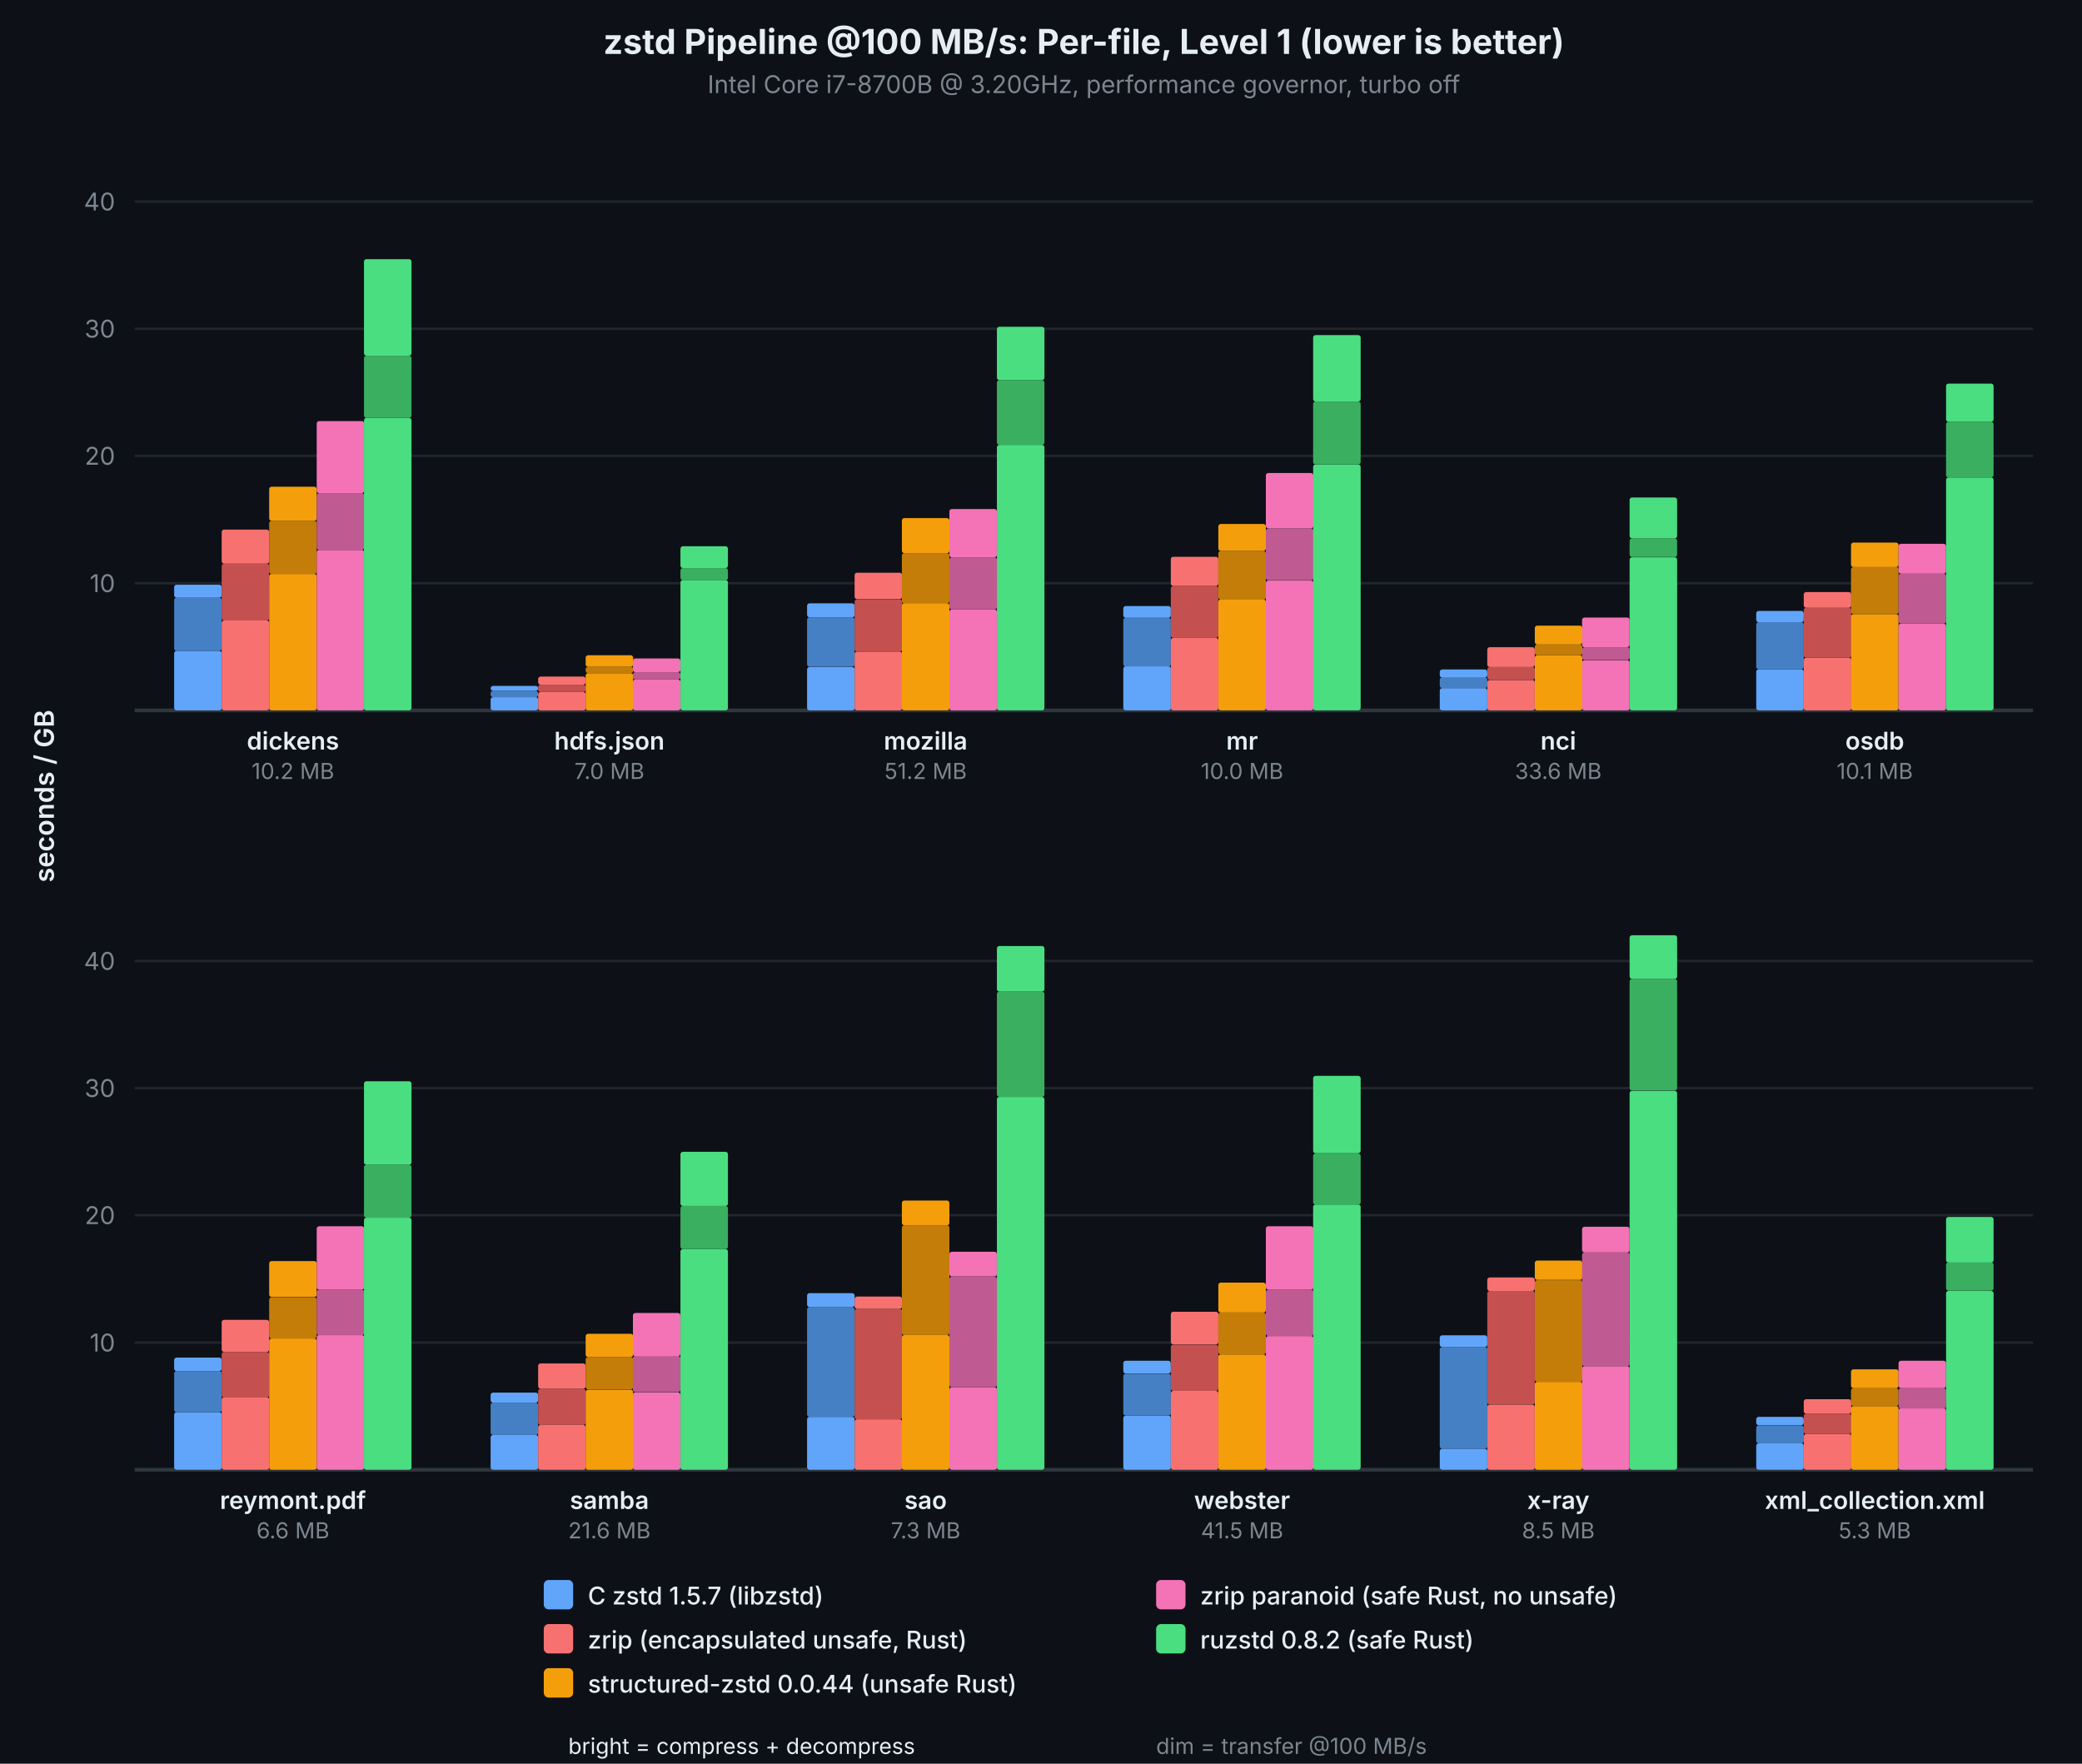
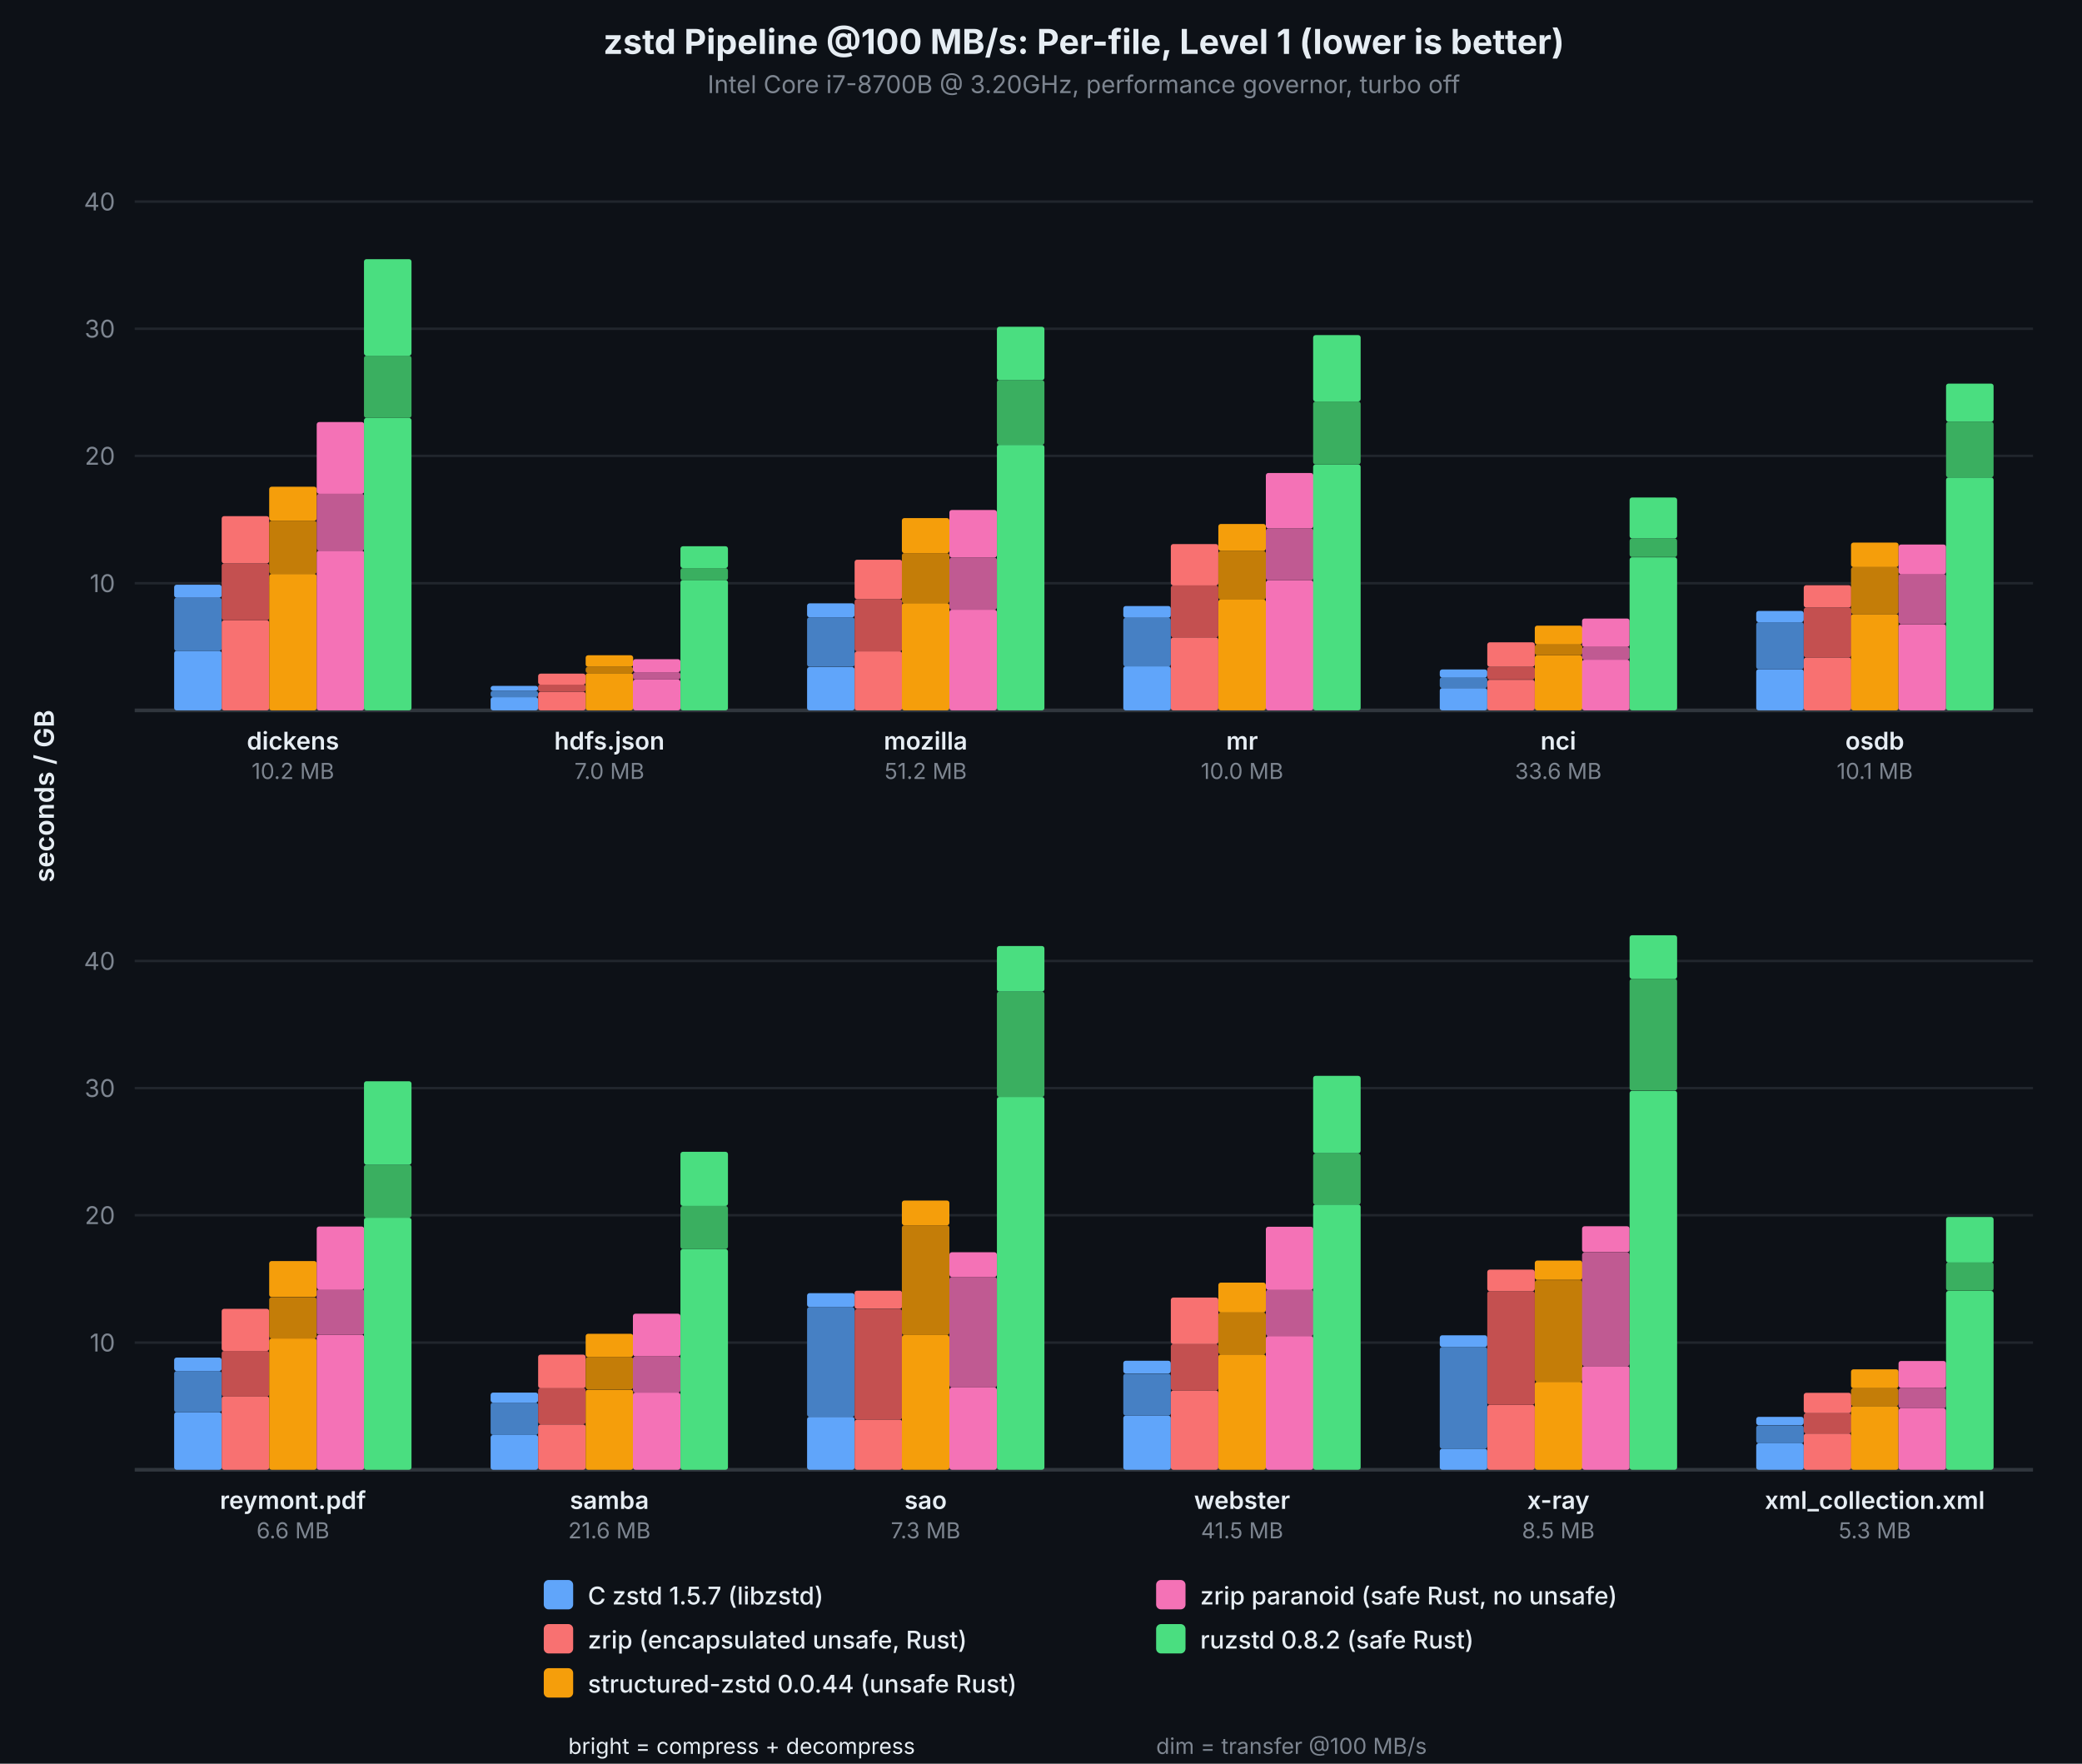
<svg xmlns="http://www.w3.org/2000/svg" viewBox="0 0 850 720" font-family="system-ui, -apple-system, sans-serif">
  <rect width="850" height="720" fill="#0d1117" />
  <text x="442.5" y="22" text-anchor="middle" fill="#e6edf3" font-size="14" font-weight="700">zstd Pipeline @100 MB/s: Per-file, Level 1 (lower is better)</text>
  <text x="442.5" y="38" text-anchor="middle" fill="#7d8590" font-size="10">Intel Core i7-8700B @ 3.20GHz, performance governor, turbo off</text>
  <line x1="55" y1="238.1" x2="830" y2="238.1" stroke="#21262d" stroke-width="1" />
  <text x="47" y="238.1" text-anchor="end" dominant-baseline="middle" fill="#7d8590" font-size="10">10</text>
  <line x1="55" y1="186.1" x2="830" y2="186.1" stroke="#21262d" stroke-width="1" />
  <text x="47" y="186.1" text-anchor="end" dominant-baseline="middle" fill="#7d8590" font-size="10">20</text>
  <line x1="55" y1="134.2" x2="830" y2="134.2" stroke="#21262d" stroke-width="1" />
  <text x="47" y="134.2" text-anchor="end" dominant-baseline="middle" fill="#7d8590" font-size="10">30</text>
  <line x1="55" y1="82.3" x2="830" y2="82.3" stroke="#21262d" stroke-width="1" />
  <text x="47" y="82.3" text-anchor="end" dominant-baseline="middle" fill="#7d8590" font-size="10">40</text>
  <line x1="55" y1="290" x2="830" y2="290" stroke="#30363d" stroke-width="1.5" />
  <text x="22" y="325.0" text-anchor="middle" fill="#e6edf3" font-size="11" font-weight="600" transform="rotate(-90,22,325.0)">seconds / GB</text>
  <rect x="71.1" y="265.7" width="19.4" height="24.3" fill="#60a5fa" rx="1" />
  <rect x="71.1" y="244.0" width="19.4" height="21.7" fill="#4680c4" rx="1" />
  <rect x="71.1" y="238.7" width="19.4" height="5.3" fill="#60a5fa" rx="1" />
-   <rect x="90.5" y="253.3" width="19.4" height="36.7" fill="#f87171" rx="1" />
-   <rect x="90.5" y="230.1" width="19.4" height="23.2" fill="#c45050" rx="1" />
-   <rect x="90.5" y="216.2" width="19.4" height="13.9" fill="#f87171" rx="1" />
+   <rect x="90.5" y="253.2" width="19.4" height="36.8" fill="#f87171" rx="1" />
+   <rect x="90.5" y="230.0" width="19.4" height="23.2" fill="#c45050" rx="1" />
+   <rect x="90.5" y="210.7" width="19.4" height="19.3" fill="#f87171" rx="1" />
  <rect x="109.9" y="234.3" width="19.4" height="55.7" fill="#f59e0b" rx="1" />
  <rect x="109.9" y="212.6" width="19.4" height="21.7" fill="#c47d08" rx="1" />
  <rect x="109.9" y="198.7" width="19.4" height="13.9" fill="#f59e0b" rx="1" />
-   <rect x="129.3" y="224.5" width="19.4" height="65.5" fill="#f472b6" rx="1" />
-   <rect x="129.3" y="201.3" width="19.4" height="23.2" fill="#c05a92" rx="1" />
-   <rect x="129.3" y="171.9" width="19.4" height="29.4" fill="#f472b6" rx="1" />
+   <rect x="129.3" y="224.8" width="19.4" height="65.2" fill="#f472b6" rx="1" />
+   <rect x="129.3" y="201.6" width="19.4" height="23.2" fill="#c05a92" rx="1" />
+   <rect x="129.3" y="172.3" width="19.4" height="29.3" fill="#f472b6" rx="1" />
  <rect x="148.6" y="170.6" width="19.4" height="119.4" fill="#4ade80" rx="1" />
  <rect x="148.6" y="145.2" width="19.4" height="25.4" fill="#3aaf60" rx="1" />
  <rect x="148.6" y="105.8" width="19.4" height="39.4" fill="#4ade80" rx="1" />
  <text x="119.6" y="306" text-anchor="middle" fill="#e6edf3" font-size="10" font-weight="600">dickens</text>
  <text x="119.6" y="318" text-anchor="middle" fill="#7d8590" font-size="9">10.2 MB</text>
  <rect x="200.3" y="284.6" width="19.4" height="5.4" fill="#60a5fa" rx="1" />
  <rect x="200.3" y="282.0" width="19.4" height="2.6" fill="#4680c4" rx="1" />
  <rect x="200.3" y="280.0" width="19.4" height="2.0" fill="#60a5fa" rx="1" />
-   <rect x="219.7" y="282.5" width="19.4" height="7.5" fill="#f87171" rx="1" />
-   <rect x="219.7" y="279.5" width="19.4" height="3.0" fill="#c45050" rx="1" />
-   <rect x="219.7" y="276.2" width="19.4" height="3.3" fill="#f87171" rx="1" />
+   <rect x="219.7" y="282.4" width="19.4" height="7.6" fill="#f87171" rx="1" />
+   <rect x="219.7" y="279.4" width="19.4" height="3.0" fill="#c45050" rx="1" />
+   <rect x="219.7" y="275.0" width="19.4" height="4.5" fill="#f87171" rx="1" />
  <rect x="239.1" y="274.8" width="19.4" height="15.2" fill="#f59e0b" rx="1" />
  <rect x="239.1" y="272.2" width="19.4" height="2.6" fill="#c47d08" rx="1" />
  <rect x="239.1" y="267.5" width="19.4" height="4.7" fill="#f59e0b" rx="1" />
  <rect x="258.4" y="277.4" width="19.4" height="12.6" fill="#f472b6" rx="1" />
  <rect x="258.4" y="274.4" width="19.4" height="3.0" fill="#c05a92" rx="1" />
-   <rect x="258.4" y="268.8" width="19.4" height="5.6" fill="#f472b6" rx="1" />
+   <rect x="258.4" y="269.1" width="19.4" height="5.3" fill="#f472b6" rx="1" />
  <rect x="277.8" y="236.8" width="19.4" height="53.2" fill="#4ade80" rx="1" />
  <rect x="277.8" y="231.9" width="19.4" height="5.0" fill="#3aaf60" rx="1" />
  <rect x="277.8" y="223.0" width="19.4" height="8.9" fill="#4ade80" rx="1" />
  <text x="248.8" y="306" text-anchor="middle" fill="#e6edf3" font-size="10" font-weight="600">hdfs.json</text>
  <text x="248.8" y="318" text-anchor="middle" fill="#7d8590" font-size="9">7.0 MB</text>
  <rect x="329.5" y="272.3" width="19.4" height="17.7" fill="#60a5fa" rx="1" />
  <rect x="329.5" y="252.0" width="19.4" height="20.2" fill="#4680c4" rx="1" />
  <rect x="329.5" y="246.3" width="19.4" height="5.7" fill="#60a5fa" rx="1" />
-   <rect x="348.9" y="266.0" width="19.4" height="24.0" fill="#f87171" rx="1" />
-   <rect x="348.9" y="244.7" width="19.4" height="21.3" fill="#c45050" rx="1" />
-   <rect x="348.9" y="233.8" width="19.4" height="10.8" fill="#f87171" rx="1" />
+   <rect x="348.9" y="265.9" width="19.4" height="24.1" fill="#f87171" rx="1" />
+   <rect x="348.9" y="244.6" width="19.4" height="21.3" fill="#c45050" rx="1" />
+   <rect x="348.9" y="228.5" width="19.4" height="16.1" fill="#f87171" rx="1" />
  <rect x="368.2" y="246.2" width="19.4" height="43.8" fill="#f59e0b" rx="1" />
  <rect x="368.2" y="225.8" width="19.4" height="20.5" fill="#c47d08" rx="1" />
  <rect x="368.2" y="211.5" width="19.4" height="14.3" fill="#f59e0b" rx="1" />
-   <rect x="387.6" y="248.8" width="19.4" height="41.2" fill="#f472b6" rx="1" />
-   <rect x="387.6" y="227.5" width="19.4" height="21.3" fill="#c05a92" rx="1" />
-   <rect x="387.6" y="207.8" width="19.4" height="19.7" fill="#f472b6" rx="1" />
+   <rect x="387.6" y="248.9" width="19.4" height="41.1" fill="#f472b6" rx="1" />
+   <rect x="387.6" y="227.6" width="19.4" height="21.3" fill="#c05a92" rx="1" />
+   <rect x="387.6" y="208.2" width="19.4" height="19.4" fill="#f472b6" rx="1" />
  <rect x="407.0" y="181.6" width="19.4" height="108.4" fill="#4ade80" rx="1" />
  <rect x="407.0" y="155.2" width="19.4" height="26.4" fill="#3aaf60" rx="1" />
  <rect x="407.0" y="133.4" width="19.4" height="21.8" fill="#4ade80" rx="1" />
  <text x="377.9" y="306" text-anchor="middle" fill="#e6edf3" font-size="10" font-weight="600">mozilla</text>
  <text x="377.9" y="318" text-anchor="middle" fill="#7d8590" font-size="9">51.2 MB</text>
  <rect x="458.6" y="272.0" width="19.4" height="18.0" fill="#60a5fa" rx="1" />
  <rect x="458.6" y="252.2" width="19.4" height="19.9" fill="#4680c4" rx="1" />
  <rect x="458.6" y="247.4" width="19.4" height="4.8" fill="#60a5fa" rx="1" />
-   <rect x="478.0" y="260.4" width="19.4" height="29.6" fill="#f87171" rx="1" />
-   <rect x="478.0" y="239.2" width="19.4" height="21.2" fill="#c45050" rx="1" />
-   <rect x="478.0" y="227.3" width="19.4" height="11.9" fill="#f87171" rx="1" />
+   <rect x="478.0" y="260.2" width="19.4" height="29.8" fill="#f87171" rx="1" />
+   <rect x="478.0" y="239.0" width="19.4" height="21.2" fill="#c45050" rx="1" />
+   <rect x="478.0" y="222.1" width="19.4" height="16.9" fill="#f87171" rx="1" />
  <rect x="497.4" y="244.7" width="19.4" height="45.3" fill="#f59e0b" rx="1" />
  <rect x="497.4" y="224.9" width="19.4" height="19.9" fill="#c47d08" rx="1" />
  <rect x="497.4" y="213.9" width="19.4" height="11.0" fill="#f59e0b" rx="1" />
-   <rect x="516.8" y="237.0" width="19.4" height="53.0" fill="#f472b6" rx="1" />
+   <rect x="516.8" y="236.9" width="19.4" height="53.1" fill="#f472b6" rx="1" />
  <rect x="516.8" y="215.7" width="19.4" height="21.2" fill="#c05a92" rx="1" />
  <rect x="516.8" y="193.1" width="19.4" height="22.6" fill="#f472b6" rx="1" />
  <rect x="536.1" y="189.6" width="19.4" height="100.4" fill="#4ade80" rx="1" />
  <rect x="536.1" y="163.9" width="19.4" height="25.7" fill="#3aaf60" rx="1" />
  <rect x="536.1" y="136.8" width="19.4" height="27.1" fill="#4ade80" rx="1" />
  <text x="507.1" y="306" text-anchor="middle" fill="#e6edf3" font-size="10" font-weight="600">mr</text>
  <text x="507.1" y="318" text-anchor="middle" fill="#7d8590" font-size="9">10.0 MB</text>
  <rect x="587.8" y="280.9" width="19.4" height="9.1" fill="#60a5fa" rx="1" />
  <rect x="587.8" y="276.5" width="19.4" height="4.4" fill="#4680c4" rx="1" />
  <rect x="587.8" y="273.3" width="19.4" height="3.3" fill="#60a5fa" rx="1" />
-   <rect x="607.2" y="277.6" width="19.4" height="12.4" fill="#f87171" rx="1" />
-   <rect x="607.2" y="272.3" width="19.4" height="5.2" fill="#c45050" rx="1" />
-   <rect x="607.2" y="264.2" width="19.4" height="8.1" fill="#f87171" rx="1" />
+   <rect x="607.2" y="277.5" width="19.4" height="12.5" fill="#f87171" rx="1" />
+   <rect x="607.2" y="272.2" width="19.4" height="5.2" fill="#c45050" rx="1" />
+   <rect x="607.2" y="262.2" width="19.4" height="10.0" fill="#f87171" rx="1" />
  <rect x="626.6" y="267.5" width="19.4" height="22.5" fill="#f59e0b" rx="1" />
  <rect x="626.6" y="263.1" width="19.4" height="4.4" fill="#c47d08" rx="1" />
  <rect x="626.6" y="255.4" width="19.4" height="7.7" fill="#f59e0b" rx="1" />
-   <rect x="645.9" y="269.5" width="19.4" height="20.5" fill="#f472b6" rx="1" />
-   <rect x="645.9" y="264.2" width="19.4" height="5.2" fill="#c05a92" rx="1" />
-   <rect x="645.9" y="252.1" width="19.4" height="12.1" fill="#f472b6" rx="1" />
+   <rect x="645.9" y="269.3" width="19.4" height="20.7" fill="#f472b6" rx="1" />
+   <rect x="645.9" y="264.1" width="19.4" height="5.2" fill="#c05a92" rx="1" />
+   <rect x="645.9" y="252.5" width="19.4" height="11.6" fill="#f472b6" rx="1" />
  <rect x="665.3" y="227.5" width="19.4" height="62.5" fill="#4ade80" rx="1" />
  <rect x="665.3" y="219.8" width="19.4" height="7.6" fill="#3aaf60" rx="1" />
  <rect x="665.3" y="203.1" width="19.4" height="16.7" fill="#4ade80" rx="1" />
  <text x="636.2" y="306" text-anchor="middle" fill="#e6edf3" font-size="10" font-weight="600">nci</text>
  <text x="636.2" y="318" text-anchor="middle" fill="#7d8590" font-size="9">33.6 MB</text>
  <rect x="717.0" y="273.2" width="19.4" height="16.8" fill="#60a5fa" rx="1" />
  <rect x="717.0" y="254.0" width="19.4" height="19.2" fill="#4680c4" rx="1" />
  <rect x="717.0" y="249.4" width="19.4" height="4.6" fill="#60a5fa" rx="1" />
-   <rect x="736.4" y="268.5" width="19.4" height="21.5" fill="#f87171" rx="1" />
-   <rect x="736.4" y="248.1" width="19.4" height="20.4" fill="#c45050" rx="1" />
-   <rect x="736.4" y="241.7" width="19.4" height="6.4" fill="#f87171" rx="1" />
+   <rect x="736.4" y="268.4" width="19.4" height="21.6" fill="#f87171" rx="1" />
+   <rect x="736.4" y="248.0" width="19.4" height="20.4" fill="#c45050" rx="1" />
+   <rect x="736.4" y="238.9" width="19.4" height="9.1" fill="#f87171" rx="1" />
  <rect x="755.7" y="250.7" width="19.4" height="39.3" fill="#f59e0b" rx="1" />
  <rect x="755.7" y="231.5" width="19.4" height="19.2" fill="#c47d08" rx="1" />
  <rect x="755.7" y="221.5" width="19.4" height="10.0" fill="#f59e0b" rx="1" />
-   <rect x="775.1" y="254.6" width="19.4" height="35.4" fill="#f472b6" rx="1" />
-   <rect x="775.1" y="234.2" width="19.4" height="20.4" fill="#c05a92" rx="1" />
-   <rect x="775.1" y="222.0" width="19.4" height="12.2" fill="#f472b6" rx="1" />
+   <rect x="775.1" y="254.8" width="19.4" height="35.2" fill="#f472b6" rx="1" />
+   <rect x="775.1" y="234.3" width="19.4" height="20.4" fill="#c05a92" rx="1" />
+   <rect x="775.1" y="222.3" width="19.4" height="12.1" fill="#f472b6" rx="1" />
  <rect x="794.5" y="194.9" width="19.4" height="95.1" fill="#4ade80" rx="1" />
  <rect x="794.5" y="172.2" width="19.4" height="22.7" fill="#3aaf60" rx="1" />
  <rect x="794.5" y="156.6" width="19.4" height="15.6" fill="#4ade80" rx="1" />
  <text x="765.4" y="306" text-anchor="middle" fill="#e6edf3" font-size="10" font-weight="600">osdb</text>
  <text x="765.4" y="318" text-anchor="middle" fill="#7d8590" font-size="9">10.1 MB</text>
  <line x1="55" y1="548.1" x2="830" y2="548.1" stroke="#21262d" stroke-width="1" />
  <text x="47" y="548.1" text-anchor="end" dominant-baseline="middle" fill="#7d8590" font-size="10">10</text>
  <line x1="55" y1="496.1" x2="830" y2="496.1" stroke="#21262d" stroke-width="1" />
  <text x="47" y="496.1" text-anchor="end" dominant-baseline="middle" fill="#7d8590" font-size="10">20</text>
  <line x1="55" y1="444.2" x2="830" y2="444.2" stroke="#21262d" stroke-width="1" />
  <text x="47" y="444.2" text-anchor="end" dominant-baseline="middle" fill="#7d8590" font-size="10">30</text>
  <line x1="55" y1="392.3" x2="830" y2="392.3" stroke="#21262d" stroke-width="1" />
  <text x="47" y="392.3" text-anchor="end" dominant-baseline="middle" fill="#7d8590" font-size="10">40</text>
  <line x1="55" y1="600" x2="830" y2="600" stroke="#30363d" stroke-width="1.5" />
  <rect x="71.1" y="576.5" width="19.4" height="23.5" fill="#60a5fa" rx="1" />
  <rect x="71.1" y="559.7" width="19.4" height="16.8" fill="#4680c4" rx="1" />
  <rect x="71.1" y="554.2" width="19.4" height="5.5" fill="#60a5fa" rx="1" />
-   <rect x="90.5" y="570.4" width="19.4" height="29.6" fill="#f87171" rx="1" />
-   <rect x="90.5" y="551.9" width="19.4" height="18.6" fill="#c45050" rx="1" />
-   <rect x="90.5" y="538.8" width="19.4" height="13.1" fill="#f87171" rx="1" />
+   <rect x="90.5" y="570.0" width="19.4" height="30.0" fill="#f87171" rx="1" />
+   <rect x="90.5" y="551.5" width="19.4" height="18.6" fill="#c45050" rx="1" />
+   <rect x="90.5" y="534.3" width="19.4" height="17.2" fill="#f87171" rx="1" />
  <rect x="109.9" y="546.4" width="19.4" height="53.6" fill="#f59e0b" rx="1" />
  <rect x="109.9" y="529.6" width="19.4" height="16.8" fill="#c47d08" rx="1" />
  <rect x="109.9" y="514.8" width="19.4" height="14.7" fill="#f59e0b" rx="1" />
-   <rect x="129.3" y="545.0" width="19.4" height="55.0" fill="#f472b6" rx="1" />
-   <rect x="129.3" y="526.5" width="19.4" height="18.6" fill="#c05a92" rx="1" />
-   <rect x="129.3" y="500.6" width="19.4" height="25.9" fill="#f472b6" rx="1" />
+   <rect x="129.3" y="544.9" width="19.4" height="55.1" fill="#f472b6" rx="1" />
+   <rect x="129.3" y="526.3" width="19.4" height="18.6" fill="#c05a92" rx="1" />
+   <rect x="129.3" y="500.7" width="19.4" height="25.7" fill="#f472b6" rx="1" />
  <rect x="148.6" y="497.1" width="19.4" height="102.9" fill="#4ade80" rx="1" />
  <rect x="148.6" y="475.5" width="19.4" height="21.6" fill="#3aaf60" rx="1" />
  <rect x="148.6" y="441.4" width="19.4" height="34.1" fill="#4ade80" rx="1" />
  <text x="119.6" y="616" text-anchor="middle" fill="#e6edf3" font-size="10" font-weight="600">reymont.pdf</text>
  <text x="119.6" y="628" text-anchor="middle" fill="#7d8590" font-size="9">6.6 MB</text>
  <rect x="200.3" y="585.8" width="19.4" height="14.2" fill="#60a5fa" rx="1" />
  <rect x="200.3" y="572.6" width="19.4" height="13.2" fill="#4680c4" rx="1" />
  <rect x="200.3" y="568.5" width="19.4" height="4.1" fill="#60a5fa" rx="1" />
-   <rect x="219.7" y="581.7" width="19.4" height="18.3" fill="#f87171" rx="1" />
-   <rect x="219.7" y="566.9" width="19.4" height="14.8" fill="#c45050" rx="1" />
-   <rect x="219.7" y="556.6" width="19.4" height="10.3" fill="#f87171" rx="1" />
+   <rect x="219.7" y="581.5" width="19.4" height="18.5" fill="#f87171" rx="1" />
+   <rect x="219.7" y="566.6" width="19.4" height="14.8" fill="#c45050" rx="1" />
+   <rect x="219.7" y="553.0" width="19.4" height="13.7" fill="#f87171" rx="1" />
  <rect x="239.1" y="567.3" width="19.4" height="32.7" fill="#f59e0b" rx="1" />
  <rect x="239.1" y="554.0" width="19.4" height="13.2" fill="#c47d08" rx="1" />
  <rect x="239.1" y="544.5" width="19.4" height="9.5" fill="#f59e0b" rx="1" />
-   <rect x="258.4" y="568.4" width="19.4" height="31.6" fill="#f472b6" rx="1" />
-   <rect x="258.4" y="553.5" width="19.4" height="14.8" fill="#c05a92" rx="1" />
-   <rect x="258.4" y="536.0" width="19.4" height="17.6" fill="#f472b6" rx="1" />
+   <rect x="258.4" y="568.5" width="19.4" height="31.5" fill="#f472b6" rx="1" />
+   <rect x="258.4" y="553.7" width="19.4" height="14.8" fill="#c05a92" rx="1" />
+   <rect x="258.4" y="536.3" width="19.4" height="17.4" fill="#f472b6" rx="1" />
  <rect x="277.8" y="509.9" width="19.4" height="90.1" fill="#4ade80" rx="1" />
  <rect x="277.8" y="492.3" width="19.4" height="17.6" fill="#3aaf60" rx="1" />
  <rect x="277.8" y="470.2" width="19.4" height="22.1" fill="#4ade80" rx="1" />
  <text x="248.8" y="616" text-anchor="middle" fill="#e6edf3" font-size="10" font-weight="600">samba</text>
  <text x="248.8" y="628" text-anchor="middle" fill="#7d8590" font-size="9">21.6 MB</text>
  <rect x="329.5" y="578.4" width="19.4" height="21.6" fill="#60a5fa" rx="1" />
  <rect x="329.5" y="533.6" width="19.4" height="44.8" fill="#4680c4" rx="1" />
  <rect x="329.5" y="527.9" width="19.4" height="5.7" fill="#60a5fa" rx="1" />
-   <rect x="348.9" y="579.4" width="19.4" height="20.6" fill="#f87171" rx="1" />
-   <rect x="348.9" y="534.3" width="19.4" height="45.1" fill="#c45050" rx="1" />
-   <rect x="348.9" y="529.3" width="19.4" height="5.0" fill="#f87171" rx="1" />
+   <rect x="348.9" y="579.5" width="19.4" height="20.5" fill="#f87171" rx="1" />
+   <rect x="348.9" y="534.4" width="19.4" height="45.1" fill="#c45050" rx="1" />
+   <rect x="348.9" y="526.9" width="19.4" height="7.4" fill="#f87171" rx="1" />
  <rect x="368.2" y="545.0" width="19.4" height="55.0" fill="#f59e0b" rx="1" />
  <rect x="368.2" y="500.2" width="19.4" height="44.8" fill="#c47d08" rx="1" />
  <rect x="368.2" y="490.1" width="19.4" height="10.1" fill="#f59e0b" rx="1" />
-   <rect x="387.6" y="566.3" width="19.4" height="33.7" fill="#f472b6" rx="1" />
-   <rect x="387.6" y="521.2" width="19.4" height="45.1" fill="#c05a92" rx="1" />
-   <rect x="387.6" y="511.0" width="19.4" height="10.1" fill="#f472b6" rx="1" />
+   <rect x="387.6" y="566.4" width="19.4" height="33.6" fill="#f472b6" rx="1" />
+   <rect x="387.6" y="521.3" width="19.4" height="45.1" fill="#c05a92" rx="1" />
+   <rect x="387.6" y="511.2" width="19.4" height="10.1" fill="#f472b6" rx="1" />
  <rect x="407.0" y="447.8" width="19.4" height="152.2" fill="#4ade80" rx="1" />
  <rect x="407.0" y="404.8" width="19.4" height="43.0" fill="#3aaf60" rx="1" />
  <rect x="407.0" y="386.2" width="19.4" height="18.6" fill="#4ade80" rx="1" />
  <text x="377.9" y="616" text-anchor="middle" fill="#e6edf3" font-size="10" font-weight="600">sao</text>
  <text x="377.9" y="628" text-anchor="middle" fill="#7d8590" font-size="9">7.3 MB</text>
  <rect x="458.6" y="577.9" width="19.4" height="22.1" fill="#60a5fa" rx="1" />
  <rect x="458.6" y="560.8" width="19.4" height="17.1" fill="#4680c4" rx="1" />
  <rect x="458.6" y="555.5" width="19.4" height="5.2" fill="#60a5fa" rx="1" />
-   <rect x="478.0" y="567.8" width="19.4" height="32.2" fill="#f87171" rx="1" />
-   <rect x="478.0" y="548.9" width="19.4" height="18.9" fill="#c45050" rx="1" />
-   <rect x="478.0" y="535.5" width="19.4" height="13.3" fill="#f87171" rx="1" />
+   <rect x="478.0" y="567.6" width="19.4" height="32.4" fill="#f87171" rx="1" />
+   <rect x="478.0" y="548.7" width="19.4" height="18.9" fill="#c45050" rx="1" />
+   <rect x="478.0" y="529.7" width="19.4" height="19.0" fill="#f87171" rx="1" />
  <rect x="497.4" y="552.9" width="19.4" height="47.1" fill="#f59e0b" rx="1" />
  <rect x="497.4" y="535.8" width="19.4" height="17.1" fill="#c47d08" rx="1" />
  <rect x="497.4" y="523.6" width="19.4" height="12.2" fill="#f59e0b" rx="1" />
  <rect x="516.8" y="545.4" width="19.4" height="54.6" fill="#f472b6" rx="1" />
  <rect x="516.8" y="526.5" width="19.4" height="18.9" fill="#c05a92" rx="1" />
-   <rect x="516.8" y="500.6" width="19.4" height="25.9" fill="#f472b6" rx="1" />
+   <rect x="516.8" y="500.8" width="19.4" height="25.8" fill="#f472b6" rx="1" />
  <rect x="536.1" y="491.7" width="19.4" height="108.3" fill="#4ade80" rx="1" />
  <rect x="536.1" y="470.9" width="19.4" height="20.9" fill="#3aaf60" rx="1" />
  <rect x="536.1" y="439.2" width="19.4" height="31.6" fill="#4ade80" rx="1" />
  <text x="507.1" y="616" text-anchor="middle" fill="#e6edf3" font-size="10" font-weight="600">webster</text>
  <text x="507.1" y="628" text-anchor="middle" fill="#7d8590" font-size="9">41.5 MB</text>
  <rect x="587.8" y="591.4" width="19.4" height="8.6" fill="#60a5fa" rx="1" />
  <rect x="587.8" y="549.9" width="19.4" height="41.5" fill="#4680c4" rx="1" />
  <rect x="587.8" y="545.1" width="19.4" height="4.8" fill="#60a5fa" rx="1" />
-   <rect x="607.2" y="573.4" width="19.4" height="26.6" fill="#f87171" rx="1" />
-   <rect x="607.2" y="527.0" width="19.4" height="46.4" fill="#c45050" rx="1" />
-   <rect x="607.2" y="521.5" width="19.4" height="5.5" fill="#f87171" rx="1" />
+   <rect x="607.2" y="573.5" width="19.4" height="26.5" fill="#f87171" rx="1" />
+   <rect x="607.2" y="527.1" width="19.4" height="46.4" fill="#c45050" rx="1" />
+   <rect x="607.2" y="518.3" width="19.4" height="8.8" fill="#f87171" rx="1" />
  <rect x="626.6" y="564.1" width="19.4" height="35.9" fill="#f59e0b" rx="1" />
  <rect x="626.6" y="522.6" width="19.4" height="41.5" fill="#c47d08" rx="1" />
  <rect x="626.6" y="514.6" width="19.4" height="7.9" fill="#f59e0b" rx="1" />
  <rect x="645.9" y="557.7" width="19.4" height="42.3" fill="#f472b6" rx="1" />
  <rect x="645.9" y="511.3" width="19.4" height="46.4" fill="#c05a92" rx="1" />
-   <rect x="645.9" y="500.8" width="19.4" height="10.5" fill="#f472b6" rx="1" />
+   <rect x="645.9" y="500.6" width="19.4" height="10.6" fill="#f472b6" rx="1" />
  <rect x="665.3" y="445.3" width="19.4" height="154.7" fill="#4ade80" rx="1" />
  <rect x="665.3" y="399.6" width="19.4" height="45.6" fill="#3aaf60" rx="1" />
  <rect x="665.3" y="381.8" width="19.4" height="17.8" fill="#4ade80" rx="1" />
  <text x="636.2" y="616" text-anchor="middle" fill="#e6edf3" font-size="10" font-weight="600">x-ray</text>
  <text x="636.2" y="628" text-anchor="middle" fill="#7d8590" font-size="9">8.5 MB</text>
  <rect x="717.0" y="589.2" width="19.4" height="10.8" fill="#60a5fa" rx="1" />
  <rect x="717.0" y="581.9" width="19.4" height="7.3" fill="#4680c4" rx="1" />
  <rect x="717.0" y="578.4" width="19.4" height="3.4" fill="#60a5fa" rx="1" />
-   <rect x="736.4" y="585.4" width="19.4" height="14.6" fill="#f87171" rx="1" />
-   <rect x="736.4" y="577.1" width="19.4" height="8.3" fill="#c45050" rx="1" />
-   <rect x="736.4" y="571.2" width="19.4" height="5.9" fill="#f87171" rx="1" />
+   <rect x="736.4" y="585.2" width="19.4" height="14.8" fill="#f87171" rx="1" />
+   <rect x="736.4" y="576.9" width="19.4" height="8.3" fill="#c45050" rx="1" />
+   <rect x="736.4" y="568.6" width="19.4" height="8.3" fill="#f87171" rx="1" />
  <rect x="755.7" y="574.0" width="19.4" height="26.0" fill="#f59e0b" rx="1" />
  <rect x="755.7" y="566.7" width="19.4" height="7.3" fill="#c47d08" rx="1" />
  <rect x="755.7" y="559.0" width="19.4" height="7.7" fill="#f59e0b" rx="1" />
  <rect x="775.1" y="574.9" width="19.4" height="25.1" fill="#f472b6" rx="1" />
-   <rect x="775.1" y="566.7" width="19.4" height="8.3" fill="#c05a92" rx="1" />
-   <rect x="775.1" y="555.5" width="19.4" height="11.2" fill="#f472b6" rx="1" />
+   <rect x="775.1" y="566.6" width="19.4" height="8.3" fill="#c05a92" rx="1" />
+   <rect x="775.1" y="555.6" width="19.4" height="11.0" fill="#f472b6" rx="1" />
  <rect x="794.5" y="527.0" width="19.4" height="73.0" fill="#4ade80" rx="1" />
  <rect x="794.5" y="515.3" width="19.4" height="11.6" fill="#3aaf60" rx="1" />
  <rect x="794.5" y="496.8" width="19.4" height="18.6" fill="#4ade80" rx="1" />
  <text x="765.4" y="616" text-anchor="middle" fill="#e6edf3" font-size="10" font-weight="600">xml_collection.xml</text>
  <text x="765.4" y="628" text-anchor="middle" fill="#7d8590" font-size="9">5.3 MB</text>
  <rect x="222" y="645" width="12" height="12" fill="#60a5fa" rx="2" />
  <text x="240" y="655" fill="#e6edf3" font-size="10" font-weight="500">C zstd 1.5.7 (libzstd)</text>
  <rect x="222" y="663" width="12" height="12" fill="#f87171" rx="2" />
  <text x="240" y="673" fill="#e6edf3" font-size="10" font-weight="500">zrip (encapsulated unsafe, Rust)</text>
  <rect x="222" y="681" width="12" height="12" fill="#f59e0b" rx="2" />
  <text x="240" y="691" fill="#e6edf3" font-size="10" font-weight="500">structured-zstd 0.0.44 (unsafe Rust)</text>
  <rect x="472" y="645" width="12" height="12" fill="#f472b6" rx="2" />
  <text x="490" y="655" fill="#e6edf3" font-size="10" font-weight="500">zrip paranoid (safe Rust, no unsafe)</text>
  <rect x="472" y="663" width="12" height="12" fill="#4ade80" rx="2" />
  <text x="490" y="673" fill="#e6edf3" font-size="10" font-weight="500">ruzstd 0.8.2 (safe Rust)</text>
  <text x="232" y="716" fill="#e6edf3" font-size="9">bright = compress + decompress</text>
  <text x="472" y="716" fill="#7d8590" font-size="9">dim = transfer @100 MB/s</text>
</svg>
